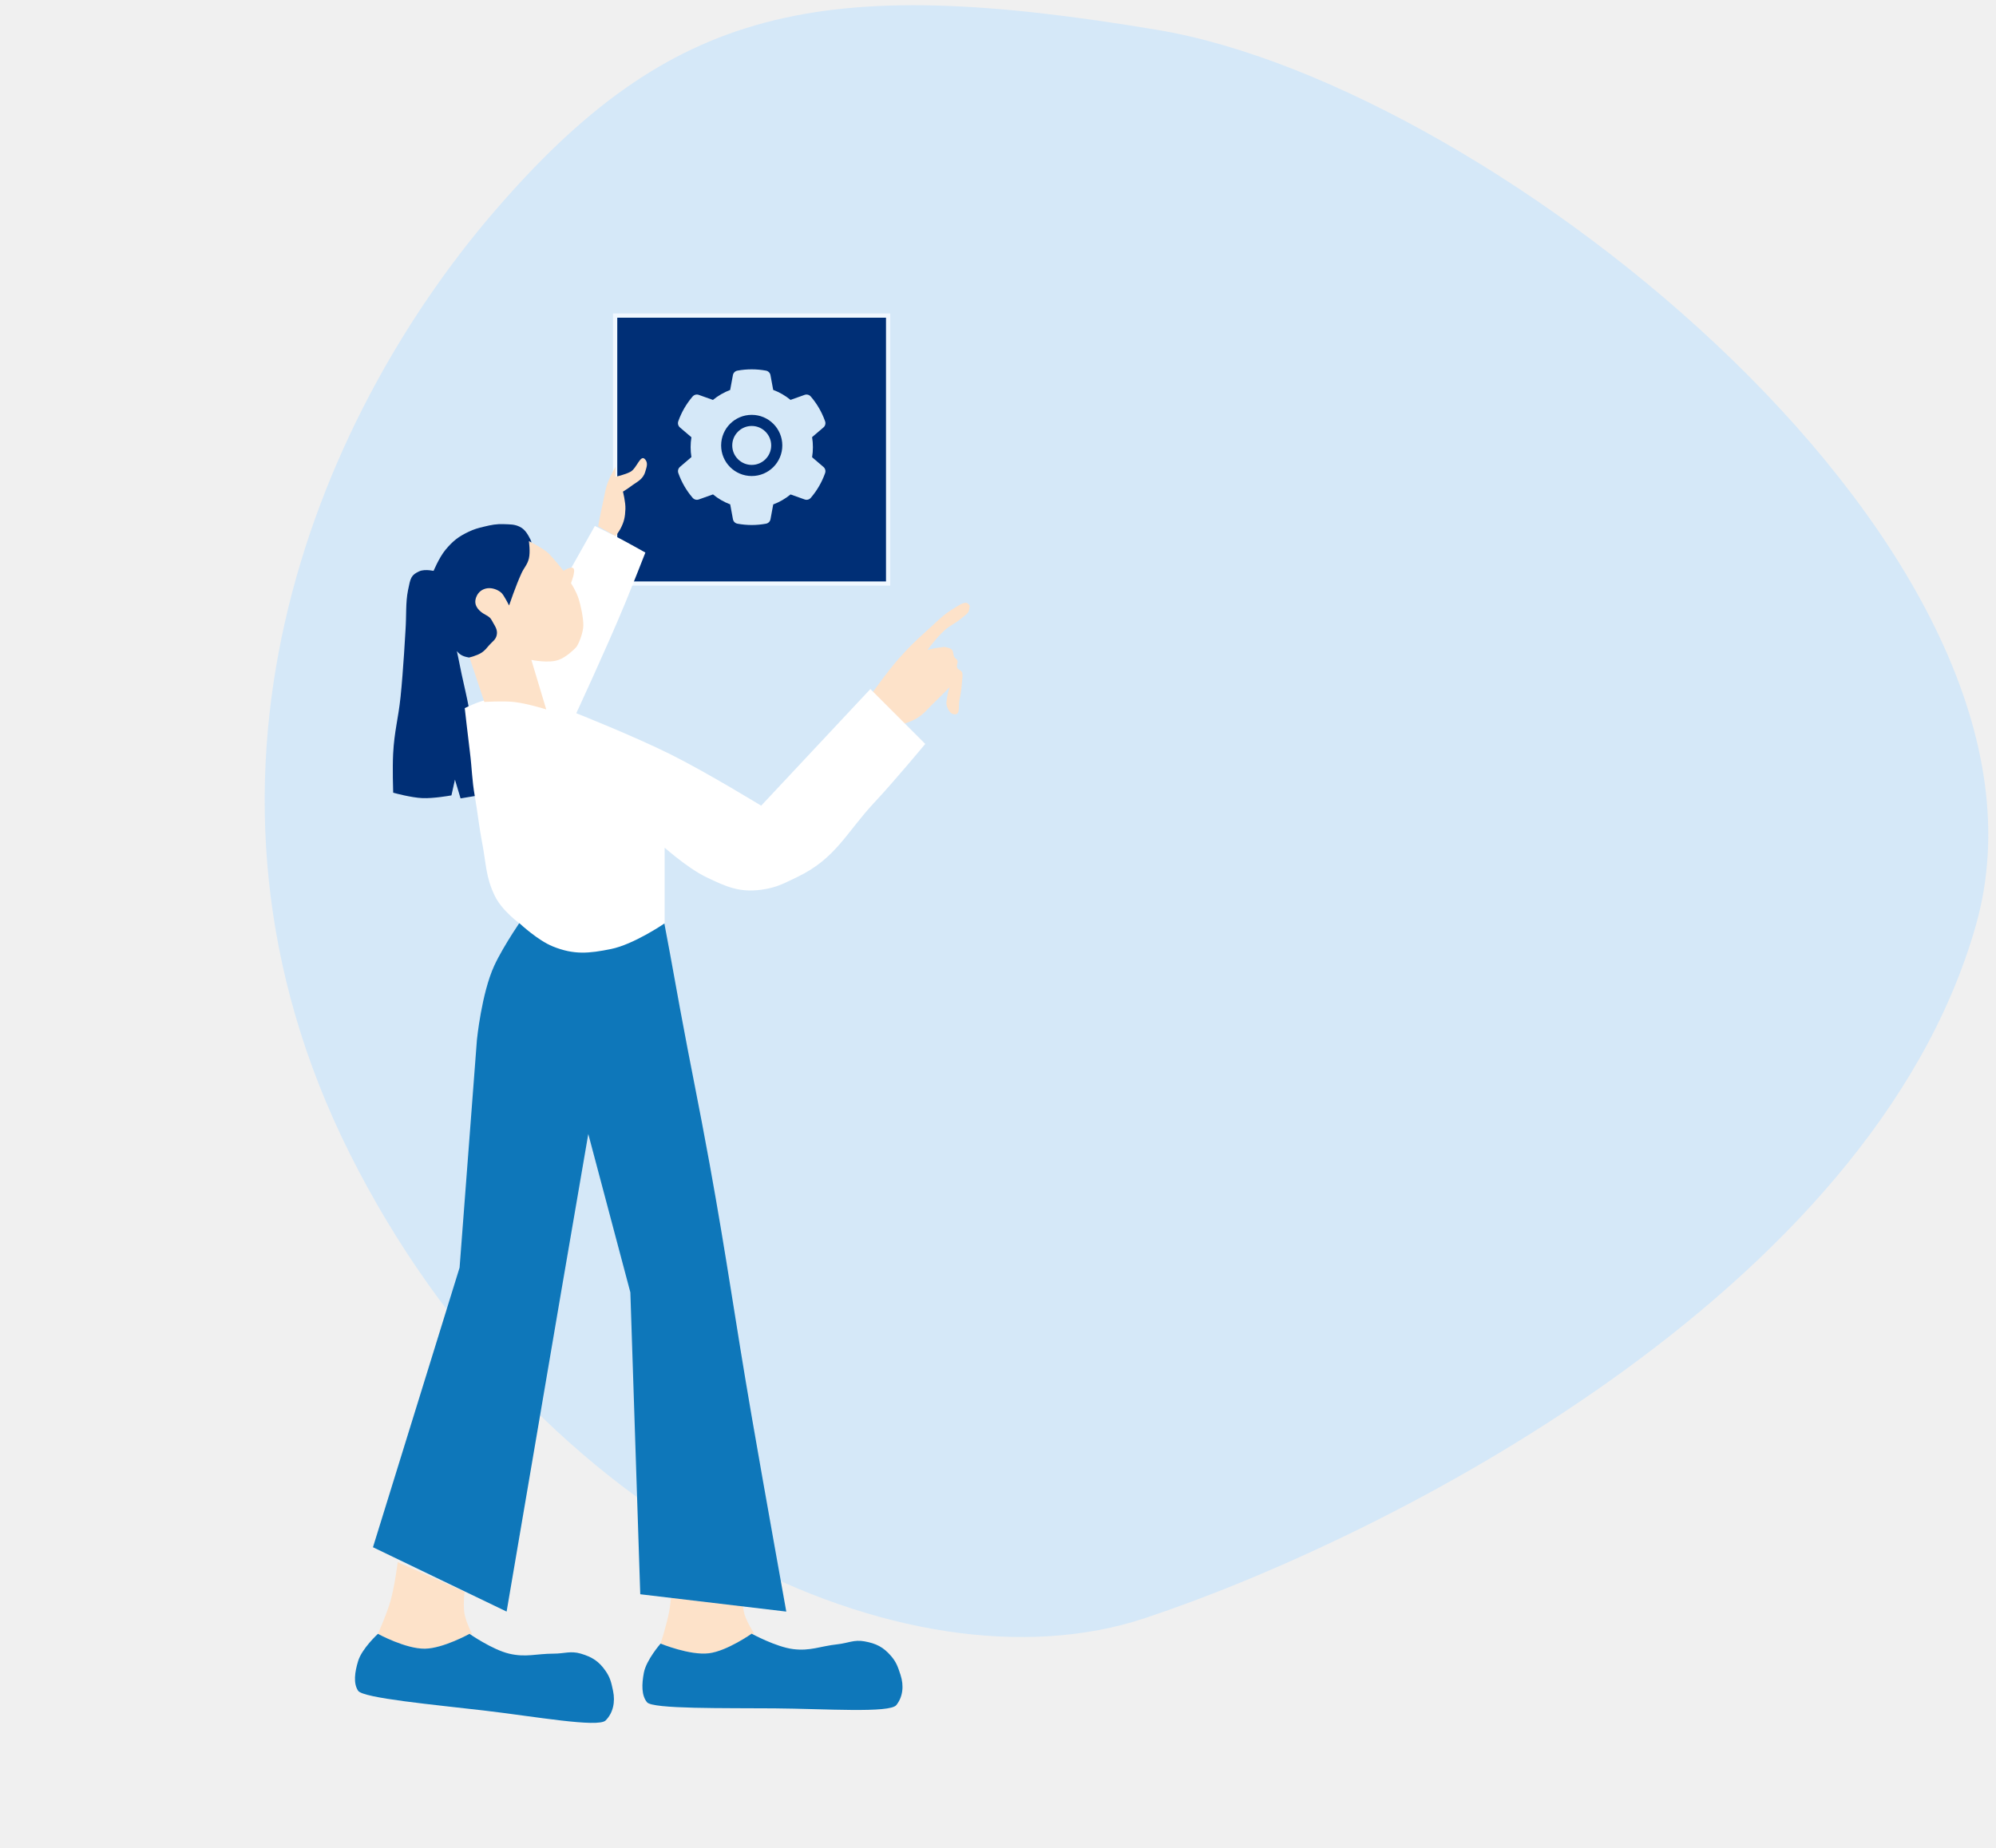
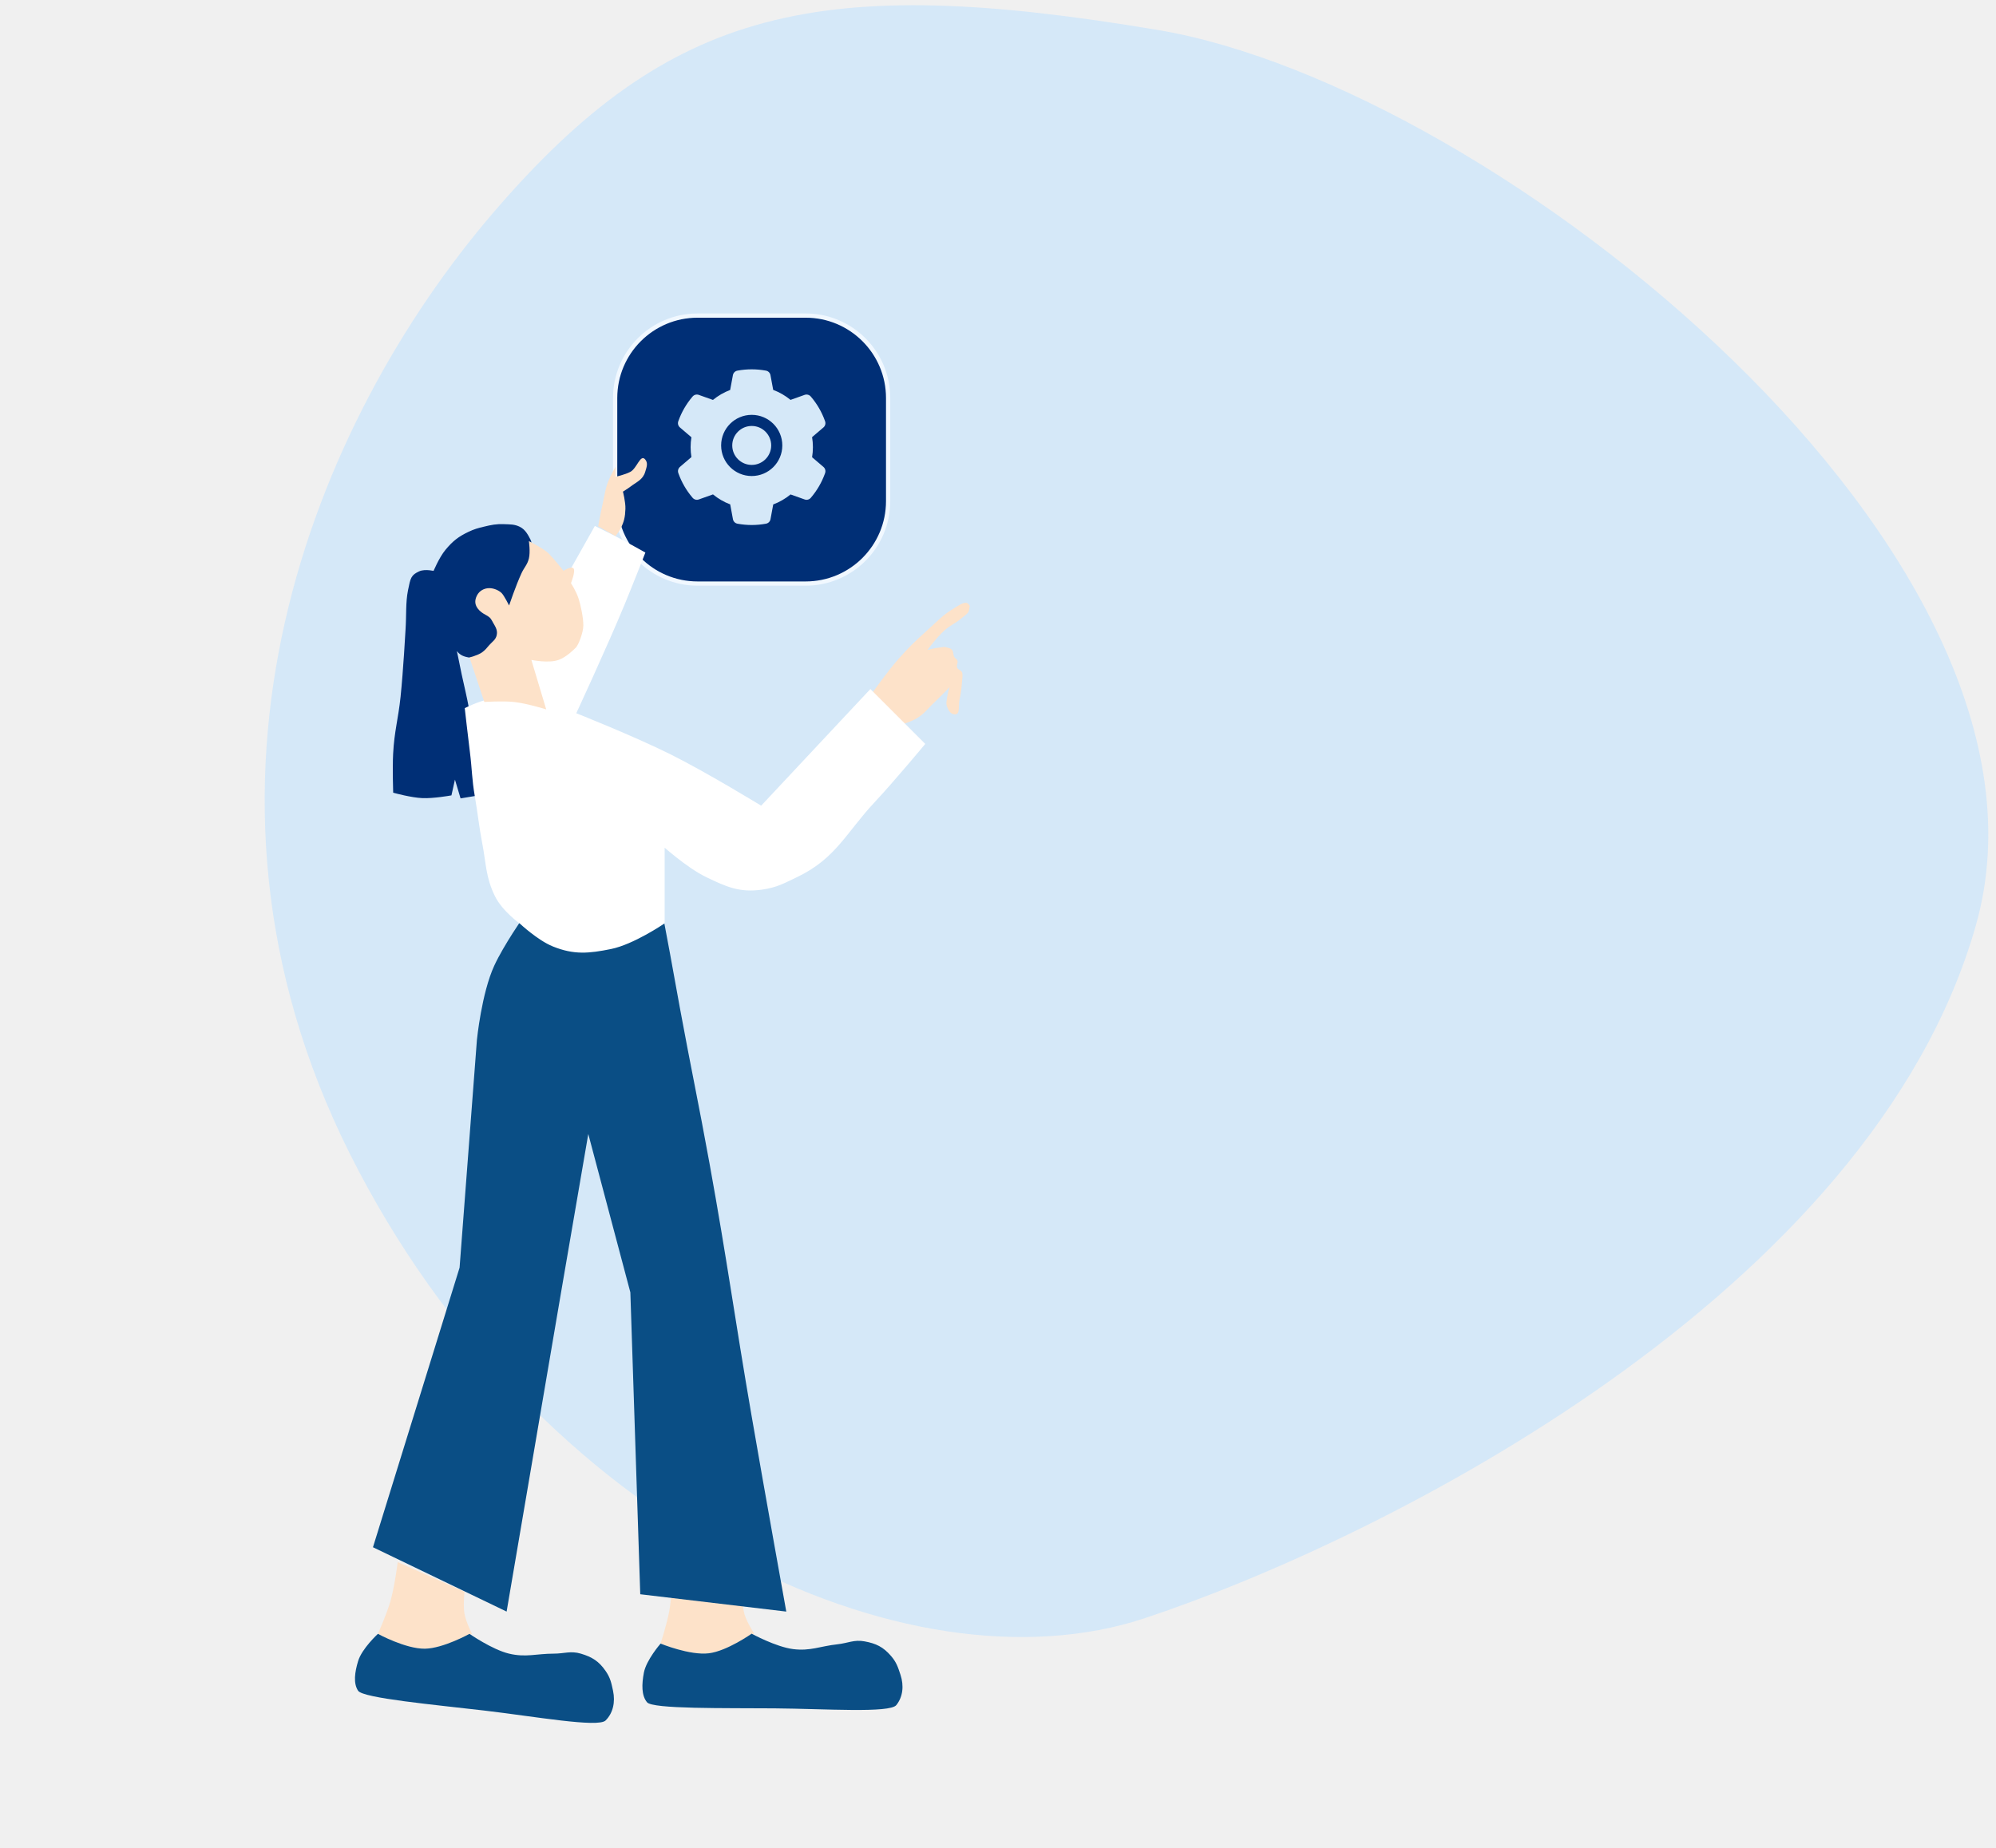
<svg xmlns="http://www.w3.org/2000/svg" width="472" height="437" viewBox="0 0 472 437" fill="none">
  <path d="M467.263 218.767C491.974 131.418 353.654 20.463 273.751 7.081C193.848 -6.301 158.581 1.372 116.578 50.377C74.575 99.383 38.679 185.049 82.77 272.956C126.862 360.862 214.547 401.368 270.706 382.721C326.865 364.075 442.551 306.116 467.263 218.767Z" fill="#D5E8F8" />
-   <rect x="145.467" y="74.639" width="64.549" height="63.379" fill="#002F76" stroke="#F1F8FF" />
+   <rect x="145.467" y="74.639" width="64.549" height="63.379" rx="19.5" fill="#002F76" stroke="#F1F8FF" />
  <path d="M177.762 100.747C176.532 100.747 175.379 101.224 174.507 102.097C173.639 102.969 173.157 104.121 173.157 105.352C173.157 106.582 173.639 107.735 174.507 108.607C175.379 109.475 176.532 109.957 177.762 109.957C178.992 109.957 180.145 109.475 181.017 108.607C181.885 107.735 182.367 106.582 182.367 105.352C182.367 104.121 181.885 102.969 181.017 102.097C180.591 101.667 180.084 101.327 179.525 101.095C178.966 100.864 178.367 100.745 177.762 100.747V100.747ZM194.729 110.438L192.037 108.138C192.165 107.356 192.231 106.558 192.231 105.763C192.231 104.969 192.165 104.167 192.037 103.389L194.729 101.089C194.932 100.915 195.077 100.683 195.146 100.424C195.214 100.165 195.202 99.892 195.111 99.64L195.074 99.533C194.334 97.462 193.224 95.542 191.799 93.867L191.725 93.78C191.551 93.577 191.321 93.43 191.063 93.361C190.805 93.291 190.532 93.301 190.28 93.389L186.939 94.579C185.704 93.566 184.33 92.768 182.84 92.212L182.194 88.719C182.145 88.455 182.018 88.213 181.828 88.024C181.638 87.835 181.396 87.709 181.132 87.661L181.021 87.641C178.881 87.254 176.626 87.254 174.486 87.641L174.375 87.661C174.112 87.709 173.869 87.835 173.68 88.024C173.49 88.213 173.362 88.455 173.314 88.719L172.663 92.229C171.188 92.789 169.813 93.585 168.593 94.587L165.227 93.389C164.975 93.3 164.702 93.29 164.444 93.36C164.186 93.43 163.956 93.576 163.783 93.78L163.709 93.867C162.286 95.544 161.177 97.463 160.433 99.533L160.396 99.64C160.211 100.155 160.363 100.731 160.779 101.089L163.503 103.414C163.376 104.187 163.314 104.977 163.314 105.759C163.314 106.549 163.376 107.339 163.503 108.105L160.787 110.43C160.584 110.604 160.438 110.836 160.37 111.095C160.302 111.353 160.314 111.627 160.404 111.878L160.441 111.985C161.186 114.055 162.285 115.969 163.717 117.652L163.791 117.738C163.964 117.942 164.195 118.088 164.453 118.158C164.711 118.228 164.983 118.218 165.236 118.129L168.602 116.932C169.828 117.94 171.194 118.738 172.672 119.29L173.322 122.8C173.37 123.063 173.498 123.305 173.688 123.494C173.877 123.683 174.12 123.81 174.383 123.858L174.495 123.878C176.655 124.267 178.868 124.267 181.029 123.878L181.14 123.858C181.404 123.81 181.646 123.683 181.836 123.494C182.026 123.305 182.153 123.063 182.202 122.8L182.848 119.306C184.338 118.747 185.712 117.952 186.947 116.94L190.288 118.129C190.54 118.218 190.813 118.229 191.071 118.159C191.329 118.089 191.56 117.942 191.733 117.738L191.807 117.652C193.239 115.961 194.338 114.055 195.082 111.985L195.119 111.878C195.296 111.368 195.144 110.796 194.729 110.438ZM177.762 112.586C173.766 112.586 170.528 109.348 170.528 105.352C170.528 101.356 173.766 98.118 177.762 98.118C181.758 98.118 184.996 101.356 184.996 105.352C184.996 109.348 181.758 112.586 177.762 112.586Z" fill="#D5E8F8" />
  <path d="M142.626 118.619C142.109 120.891 141.455 124.471 141.455 124.471L145.552 126.812C145.552 126.812 146.339 125.786 146.722 125.056C147.6 123.388 147.824 122.258 147.893 120.374C147.952 118.759 147.308 116.277 147.308 116.277C147.308 116.277 148.406 115.604 149.063 115.107C150.611 113.938 152.028 113.456 152.575 111.595C152.897 110.499 153.307 109.547 152.575 108.669C151.432 107.298 150.64 110.758 149.063 111.595C147.787 112.274 145.552 112.766 145.552 112.766V110.425C145.552 110.425 144.344 112.505 143.796 113.936C143.122 115.697 143.044 116.781 142.626 118.619Z" fill="#FDE2C9" />
  <path d="M212.272 156.075C209.801 158.895 206.419 163.684 206.419 163.684L213.442 171.292C213.442 171.292 215.285 170.705 216.368 170.121C218.508 168.97 219.282 167.691 221.05 166.025C222.462 164.694 224.562 162.513 224.562 162.513C224.562 162.513 224.09 163.919 223.977 164.854C223.867 165.762 223.637 166.346 223.977 167.195C224.337 168.096 224.766 168.877 225.733 168.951C227.174 169.062 226.566 166.845 226.903 165.439C227.332 163.647 227.488 161.343 227.488 161.343C227.511 160.657 227.758 159.632 227.488 159.002C227.234 158.407 226.488 158.455 226.318 157.831C226.128 157.134 226.69 156.695 226.318 156.075C226.055 155.637 226.039 155.899 225.733 155.49C225.321 154.941 225.559 154.283 225.147 153.734C224.841 153.325 224.465 153.299 223.977 153.149C223.103 152.88 223.132 153.07 222.221 153.149C221.06 153.25 219.295 153.734 219.295 153.734C219.295 153.734 221.571 150.661 223.391 149.052C224.865 147.75 226.01 147.422 227.488 146.126C228.46 145.273 229.168 145.075 229.244 143.785C229.287 143.063 229.551 143.813 229.244 143.2C228.558 141.828 227.052 143.003 225.733 143.785C222.938 145.44 221.713 146.883 219.295 149.052C216.407 151.642 214.828 153.158 212.272 156.075Z" fill="#FDE2C9" />
  <path d="M122.727 125.056C123.898 125.642 124.477 126.833 125.068 127.983C125.482 128.788 124.483 133.25 124.483 133.25C124.483 133.25 122.957 136.057 122.142 137.932C121.364 139.723 120.386 142.614 120.386 142.614L119.216 140.858C119.216 140.858 117.988 139.36 116.875 139.103C115.739 138.84 114.868 138.972 113.948 139.688C113.298 140.194 112.987 140.858 112.778 141.444C112.569 142.029 112.986 143.944 113.363 144.37C113.74 144.796 114.762 145.183 115.704 146.126C116.647 147.068 117.46 148.467 117.46 149.052C117.46 149.637 117.353 150.722 116.875 151.393C116.025 152.585 115.15 153.484 113.948 154.319C112.761 155.144 111.847 155.223 110.437 154.905C109.322 154.653 108.657 154.144 108.096 153.149C107.39 151.896 106.266 148.633 105.374 145.869C105.917 147.673 106.508 149.722 106.925 151.393C107.718 154.568 107.995 156.387 108.681 159.587C109.367 162.786 109.841 164.563 110.437 167.78C111.32 172.548 111.701 175.247 112.193 180.071C112.495 183.035 112.778 187.679 112.778 187.679L109.266 188.264L107.511 182.412L106.34 187.679C106.34 187.679 102.424 188.375 99.902 188.264C97.349 188.153 93.464 187.094 93.464 187.094C93.464 187.094 93.29 181.739 93.464 178.315C93.734 173.02 94.67 170.127 95.22 164.854C95.862 158.699 96.391 149.052 96.391 149.052C96.635 145.396 96.391 142.614 96.976 139.688C97.561 136.762 97.65 136.377 99.317 135.591C100.557 135.006 102.828 135.591 102.828 135.591C102.828 135.591 104.242 132.126 105.755 130.324C107.43 128.327 108.667 127.342 111.022 126.227C112.328 125.608 113.128 125.393 114.534 125.056C116.326 124.627 117.375 124.396 119.216 124.471C120.605 124.528 121.557 124.471 122.727 125.056Z" fill="#002F76" />
  <path d="M125.068 127.983C124.477 126.833 123.898 125.642 122.727 125.056C121.557 124.471 120.605 124.528 119.216 124.471C117.375 124.396 116.326 124.627 114.534 125.056C113.128 125.393 112.328 125.608 111.022 126.227C108.667 127.342 107.43 128.327 105.755 130.324C104.242 132.126 102.828 135.591 102.828 135.591C102.828 135.591 100.557 135.006 99.317 135.591C97.65 136.377 97.561 136.762 96.976 139.688C96.391 142.614 96.635 145.396 96.391 149.052C96.391 149.052 95.862 158.699 95.22 164.854C94.67 170.127 93.734 173.02 93.464 178.315C93.29 181.739 93.464 187.094 93.464 187.094C93.464 187.094 97.349 188.153 99.902 188.264C102.424 188.375 106.34 187.679 106.34 187.679L107.511 182.412L109.266 188.264L112.778 187.679C112.778 187.679 112.495 183.035 112.193 180.071C111.701 175.247 111.32 172.548 110.437 167.78C109.841 164.563 109.367 162.786 108.681 159.587C107.995 156.387 107.718 154.568 106.925 151.393C105.944 147.464 103.999 141.444 103.999 141.444C103.999 141.444 106.776 150.808 108.096 153.149C108.657 154.144 109.322 154.653 110.437 154.905C111.847 155.223 112.761 155.144 113.948 154.319C115.15 153.484 116.025 152.585 116.875 151.393C117.353 150.722 117.46 149.637 117.46 149.052C117.46 148.467 116.647 147.068 115.704 146.126C114.762 145.183 113.74 144.796 113.363 144.37C112.986 143.944 112.569 142.029 112.778 141.444C112.987 140.858 113.298 140.194 113.948 139.688C114.868 138.972 115.739 138.84 116.875 139.103C117.988 139.36 119.216 140.858 119.216 140.858L120.386 142.614C120.386 142.614 121.364 139.723 122.142 137.932C122.957 136.057 124.483 133.25 124.483 133.25C124.483 133.25 125.482 128.788 125.068 127.983Z" stroke="#002F76" />
  <path d="M109.851 381.741C109.475 379.719 109.851 376.474 109.851 376.474L94.049 369.451C94.049 369.451 93.334 375.243 92.293 378.815C91.403 381.872 89.367 386.423 89.367 386.423C89.367 386.423 95.567 389.804 99.902 389.935C104.672 390.08 111.607 386.423 111.607 386.423C111.607 386.423 110.209 383.661 109.851 381.741Z" fill="#FDE2C9" />
-   <path d="M84.685 392.861C85.586 389.886 89.367 386.423 89.367 386.423C89.367 386.423 95.934 390.007 100.487 389.935C104.823 389.866 111.022 386.423 111.022 386.423C111.022 386.423 116.407 390.163 120.386 391.106C124.389 392.054 126.807 391.106 130.921 391.106C133.435 391.106 134.949 390.389 137.358 391.106C140.033 391.901 141.625 392.907 143.211 395.202C144.308 396.789 144.554 397.946 144.952 399.814L144.967 399.884C145.538 402.567 144.967 405.152 143.211 406.908C141.455 408.663 126.373 405.951 114.533 404.567C102.814 403.196 85.856 401.64 84.685 399.884C83.514 398.129 83.89 395.486 84.685 392.861Z" fill="#0E77BA" />
+   <path d="M84.685 392.861C85.586 389.886 89.367 386.423 89.367 386.423C89.367 386.423 95.934 390.007 100.487 389.935C104.823 389.866 111.022 386.423 111.022 386.423C111.022 386.423 116.407 390.163 120.386 391.106C124.389 392.054 126.807 391.106 130.921 391.106C133.435 391.106 134.949 390.389 137.358 391.106C140.033 391.901 141.625 392.907 143.211 395.202C144.308 396.789 144.554 397.946 144.952 399.814L144.967 399.884C145.538 402.567 144.967 405.152 143.211 406.908C141.455 408.663 126.373 405.951 114.533 404.567C102.814 403.196 85.856 401.64 84.685 399.884C83.514 398.129 83.89 395.486 84.685 392.861Z" fill="#0A4E85" />
  <path d="M176.072 381.859C175.479 379.889 175.503 376.623 175.503 376.623L159.035 371.348C159.035 371.348 158.949 377.183 158.301 380.847C157.746 383.981 156.213 388.727 156.213 388.727C156.213 388.727 162.742 391.417 167.066 391.08C171.824 390.708 178.323 386.324 178.323 386.324C178.323 386.324 176.634 383.729 176.072 381.859Z" fill="#FDE2C9" />
-   <path d="M152.254 395.632C152.828 392.577 156.213 388.726 156.213 388.726C156.213 388.726 163.128 391.58 167.647 391.016C171.951 390.479 177.741 386.387 177.741 386.387C177.741 386.387 183.499 389.523 187.556 390.03C191.639 390.541 193.939 389.337 198.029 388.893C200.529 388.621 201.956 387.745 204.43 388.197C207.174 388.699 208.866 389.527 210.69 391.638C211.952 393.097 212.322 394.22 212.919 396.035L212.942 396.103C213.8 398.708 213.511 401.339 211.955 403.275C210.399 405.21 195.112 404.142 183.192 404.045C171.393 403.949 154.366 404.233 153.013 402.614C151.659 400.995 151.747 398.328 152.254 395.632Z" fill="#0E77BA" />
-   <path d="M129.75 220.795C127.261 219.534 123.897 216.698 123.897 216.698C123.897 216.698 119.131 223.504 116.874 228.403C113.871 234.921 112.777 245.961 112.777 245.961L108.68 299.805L88.196 365.939L119.8 381.156L132.676 305.657L139.114 268.201L149.063 305.657L151.404 377.059L185.935 381.156C185.935 381.156 180.86 352.991 177.741 334.92C173.721 311.63 172.009 298.479 167.792 275.224C165.176 260.801 163.422 252.768 160.769 238.353C159.843 233.326 158.428 225.477 158.428 225.477L156.672 216.113C156.672 216.113 150.518 219.978 146.137 221.38C142.593 222.514 140.475 223.51 136.773 223.136C133.896 222.845 132.329 222.101 129.75 220.795Z" fill="#0E77BA" />
+   <path d="M152.254 395.632C152.828 392.577 156.213 388.726 156.213 388.726C156.213 388.726 163.128 391.58 167.647 391.016C171.951 390.479 177.741 386.387 177.741 386.387C177.741 386.387 183.499 389.523 187.556 390.03C191.639 390.541 193.939 389.337 198.029 388.893C200.529 388.621 201.956 387.745 204.43 388.197C207.174 388.699 208.866 389.527 210.69 391.638C211.952 393.097 212.322 394.22 212.919 396.035L212.942 396.103C213.8 398.708 213.511 401.339 211.955 403.275C210.399 405.21 195.112 404.142 183.192 404.045C171.393 403.949 154.366 404.233 153.013 402.614C151.659 400.995 151.747 398.328 152.254 395.632Z" fill="#0A4E85" />
+   <path d="M129.75 220.795C127.261 219.534 123.897 216.698 123.897 216.698C123.897 216.698 119.131 223.504 116.874 228.403C113.871 234.921 112.777 245.961 112.777 245.961L108.68 299.805L88.196 365.939L119.8 381.156L132.676 305.657L139.114 268.201L149.063 305.657L151.404 377.059L185.935 381.156C185.935 381.156 180.86 352.991 177.741 334.92C173.721 311.63 172.009 298.479 167.792 275.224C165.176 260.801 163.422 252.768 160.769 238.353C159.843 233.326 158.428 225.477 158.428 225.477L156.672 216.113C156.672 216.113 150.518 219.978 146.137 221.38C142.593 222.514 140.475 223.51 136.773 223.136C133.896 222.845 132.329 222.101 129.75 220.795Z" fill="#0A4E85" />
  <path d="M140.87 125.056L135.603 134.421L135.017 137.932C135.017 137.932 136.784 141.023 137.358 143.199L137.373 143.253C137.892 145.222 138.212 146.433 137.944 148.467C137.689 150.403 137.272 151.787 136.188 153.149C135.277 154.294 134.548 154.792 133.262 155.49C131.991 156.179 131.188 156.512 129.75 156.66C128.143 156.827 125.653 156.075 125.653 156.075L129.165 167.78C129.165 167.78 124.59 166.336 121.556 166.025C119.056 165.767 117.582 165.52 115.119 166.025C113.206 166.417 110.437 167.78 110.437 167.78C110.437 167.78 111.146 174.038 111.607 177.73C112.145 182.045 112.069 184.186 112.778 188.264C113.461 192.197 113.776 195.465 114.533 199.384C115.453 204.145 115.335 207.317 117.46 211.675C119.165 215.174 123.312 218.113 123.312 218.113C123.312 218.113 127.446 221.973 130.921 223.38C135.793 225.353 139.224 225.007 144.382 223.965C149.593 222.913 156.672 218.113 156.672 218.113V209.334V199.384C156.672 199.384 162.633 204.793 167.207 206.993C171.904 209.252 174.921 210.639 180.082 209.919C183.53 209.438 185.21 208.458 188.276 206.993C197.322 202.671 199.688 196.64 206.419 189.435C211.175 184.344 218.124 175.974 218.124 175.974L205.834 163.684L180.082 191.191C180.082 191.191 167.125 183.249 158.428 178.9C149.731 174.552 135.603 168.951 135.603 168.951C135.603 168.951 143.008 153.016 147.308 142.614C149.189 138.064 151.99 130.909 151.99 130.909C151.99 130.909 148.094 128.716 145.552 127.397C143.737 126.456 140.87 125.056 140.87 125.056Z" fill="white" stroke="white" />
  <path d="M129.75 130.909C128.579 129.738 125.068 127.983 125.068 127.983C125.068 127.983 125.443 130.524 125.068 132.079C124.708 133.57 123.954 134.199 123.312 135.591C121.978 138.482 120.386 143.199 120.386 143.199C120.386 143.199 119.215 140.858 118.63 140.273C118.045 139.688 116.874 139.103 115.704 139.103C114.533 139.103 113.363 139.688 112.777 140.858C112.192 142.029 112.192 143.199 113.363 144.37C114.533 145.54 115.704 145.54 116.289 146.711C116.874 147.882 117.778 148.813 117.459 150.223C117.208 151.337 116.457 151.705 115.704 152.564C115.064 153.292 114.744 153.766 113.948 154.319C112.937 155.022 111.021 155.49 111.021 155.49L114.533 166.025C114.533 166.025 118.829 165.731 121.556 166.025C124.588 166.351 129.165 167.78 129.165 167.78L125.653 156.075C125.653 156.075 129.729 156.936 132.091 156.075C133.932 155.405 135.591 153.745 136.182 153.155L136.188 153.149C136.773 152.564 137.943 149.637 137.943 147.882C137.943 146.126 137.358 143.199 136.773 141.444C136.188 139.688 135.017 137.932 135.017 137.932C135.017 137.932 136.188 135.006 135.602 134.421C135.017 133.835 133.261 135.006 133.261 135.006C133.261 135.006 130.92 132.079 129.75 130.909Z" fill="#FDE2C9" />
</svg>
